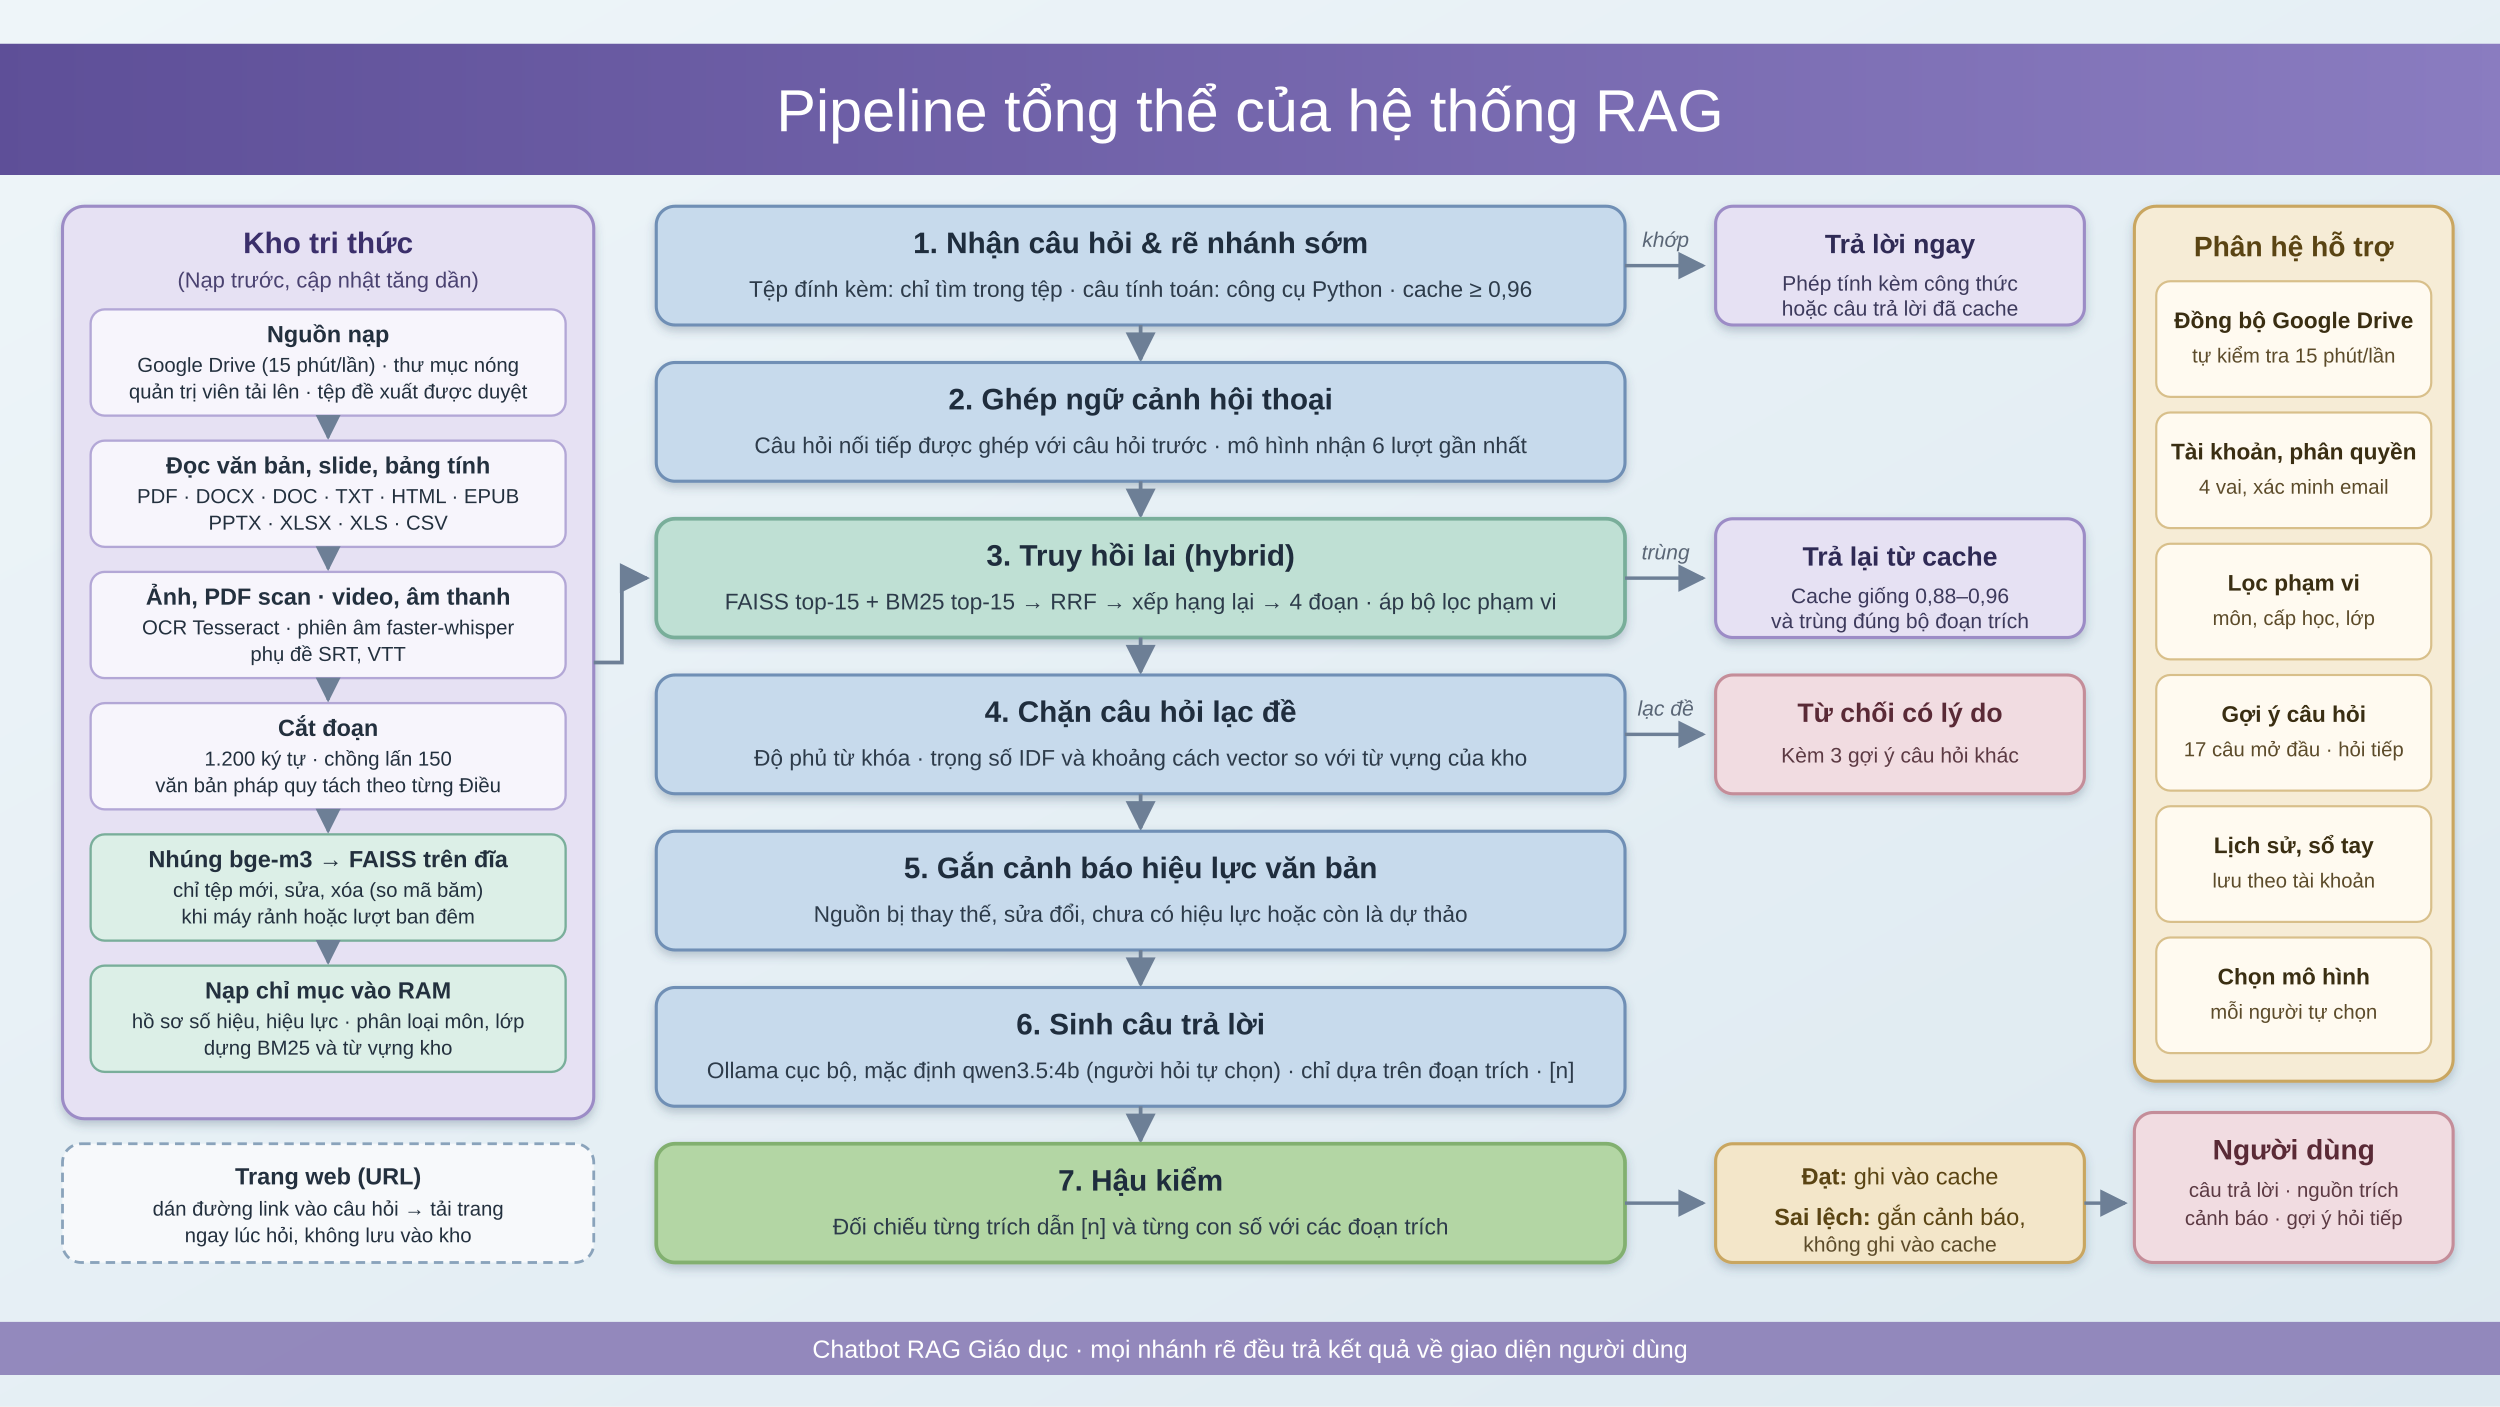
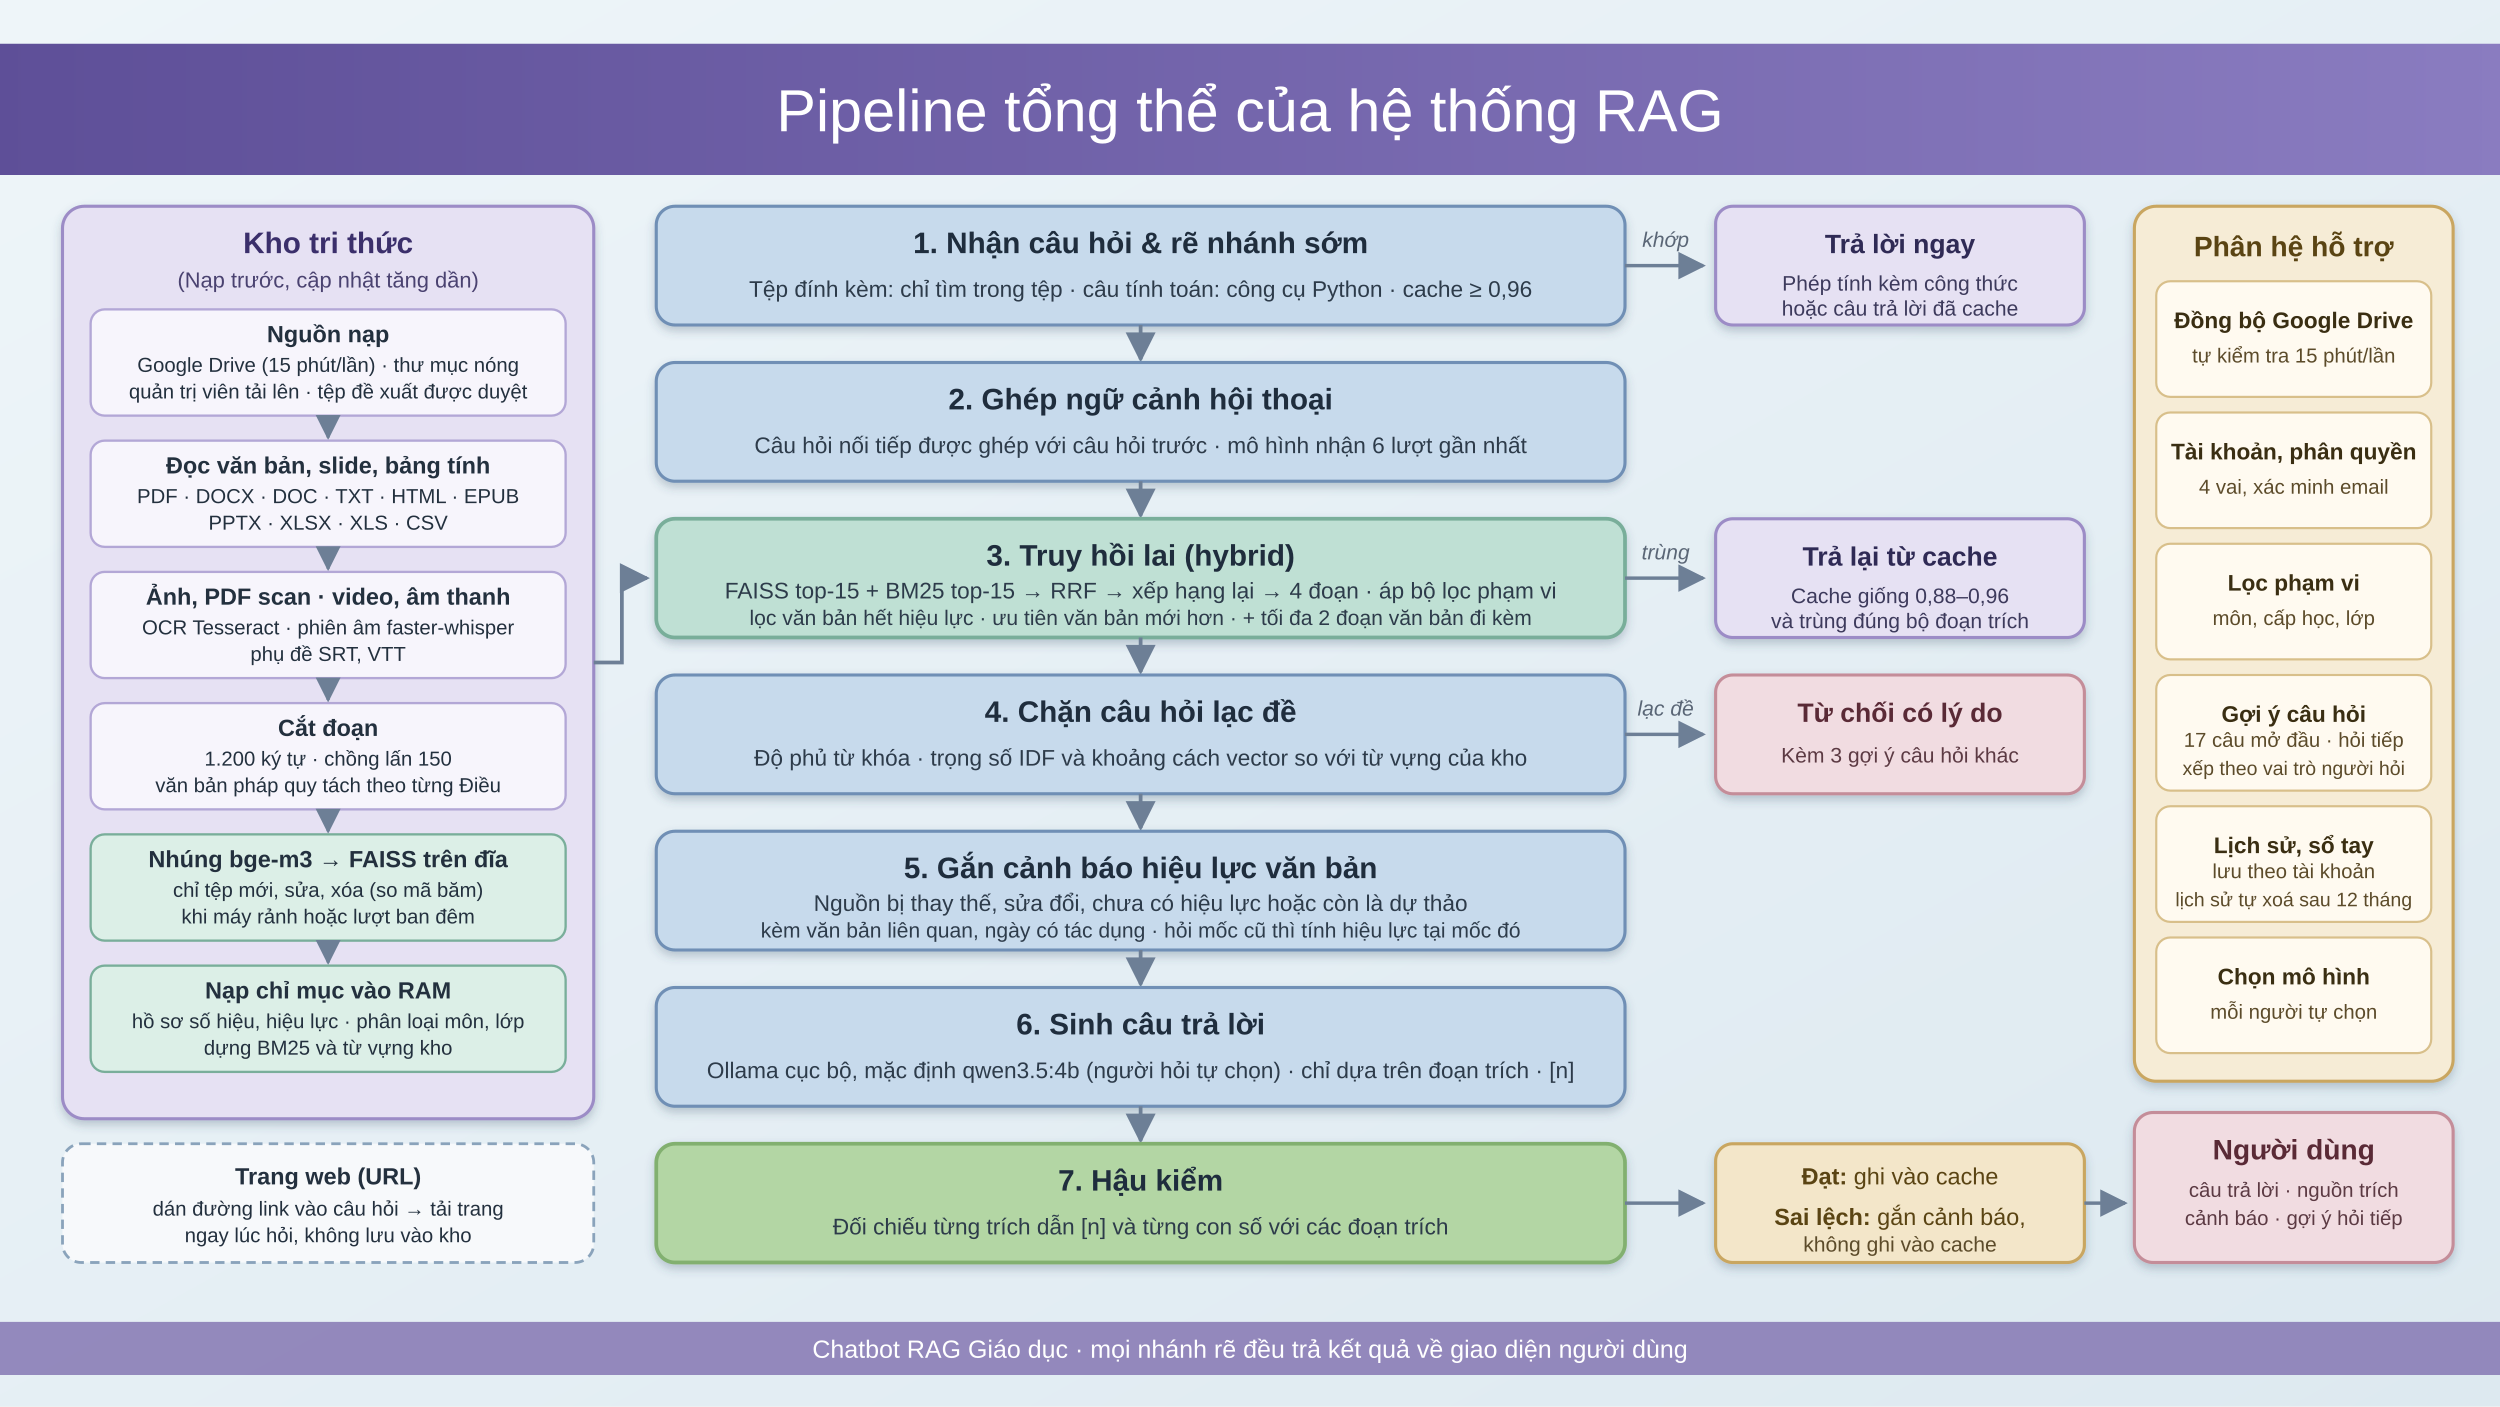
<svg xmlns="http://www.w3.org/2000/svg" viewBox="0 0 1600 900" width="1600" height="900" font-family="'Segoe UI', Arial, sans-serif">
  <defs>
    <linearGradient id="nen" x1="0" y1="0" x2="1" y2="1">
      <stop offset="0" stop-color="#eef5f9" />
      <stop offset="1" stop-color="#dde9f0" />
    </linearGradient>
    <linearGradient id="tieude" x1="0" y1="0" x2="1" y2="0">
      <stop offset="0" stop-color="#5e4f98" />
      <stop offset="1" stop-color="#8a7cc0" />
    </linearGradient>
    <filter id="bong" x="-10%" y="-20%" width="120%" height="150%">
      <feDropShadow dx="0" dy="3" stdDeviation="3" flood-color="#40526a" flood-opacity="0.28" />
    </filter>
    <marker id="mui" viewBox="0 0 10 10" refX="9" refY="5" markerWidth="8" markerHeight="8" orient="auto">
      <path d="M0,0 L10,5 L0,10 z" fill="#6d7f96" />
    </marker>
  </defs>
  <rect width="1600" height="900" fill="url(#nen)" />
  <rect x="0" y="28" width="1600" height="84" fill="url(#tieude)" />
  <text x="800" y="84" font-size="38" fill="#ffffff" text-anchor="middle">Pipeline tổng thể của hệ thống RAG</text>
  <rect x="40" y="132" width="340" height="584" rx="14" fill="#e6e1f3" stroke="#9c8cc6" stroke-width="2" filter="url(#bong)" />
  <text x="210" y="162" font-size="19" font-weight="700" fill="#3b2f6b" text-anchor="middle">Kho tri thức</text>
  <text x="210" y="184" font-size="14" fill="#4a4270" text-anchor="middle">(Nạp trước, cập nhật tăng dần)</text>
  <g text-anchor="middle" fill="#23303e">
    <rect x="58" y="198" width="304" height="68" rx="9" fill="#f7f5fc" stroke="#b3a7d6" stroke-width="1.5" />
    <text x="210" y="219" font-size="15" font-weight="600">Nguồn nạp</text>
    <text x="210" y="238" font-size="13">Google Drive (15 phút/lần) · thư mục nóng</text>
    <text x="210" y="255" font-size="13">quản trị viên tải lên · tệp đề xuất được duyệt</text>
    <line x1="210" y1="266" x2="210" y2="280" stroke="#6d7f96" stroke-width="2" marker-end="url(#mui)" />
    <rect x="58" y="282" width="304" height="68" rx="9" fill="#f7f5fc" stroke="#b3a7d6" stroke-width="1.5" />
    <text x="210" y="303" font-size="15" font-weight="600">Đọc văn bản, slide, bảng tính</text>
    <text x="210" y="322" font-size="13">PDF · DOCX · DOC · TXT · HTML · EPUB</text>
    <text x="210" y="339" font-size="13">PPTX · XLSX · XLS · CSV</text>
    <line x1="210" y1="350" x2="210" y2="364" stroke="#6d7f96" stroke-width="2" marker-end="url(#mui)" />
    <rect x="58" y="366" width="304" height="68" rx="9" fill="#f7f5fc" stroke="#b3a7d6" stroke-width="1.5" />
    <text x="210" y="387" font-size="15" font-weight="600">Ảnh, PDF scan · video, âm thanh</text>
    <text x="210" y="406" font-size="13">OCR Tesseract · phiên âm faster-whisper</text>
    <text x="210" y="423" font-size="13">phụ đề SRT, VTT</text>
    <line x1="210" y1="434" x2="210" y2="448" stroke="#6d7f96" stroke-width="2" marker-end="url(#mui)" />
    <rect x="58" y="450" width="304" height="68" rx="9" fill="#f7f5fc" stroke="#b3a7d6" stroke-width="1.5" />
    <text x="210" y="471" font-size="15" font-weight="600">Cắt đoạn</text>
    <text x="210" y="490" font-size="13">1.200 ký tự · chồng lấn 150</text>
    <text x="210" y="507" font-size="13">văn bản pháp quy tách theo từng Điều</text>
    <line x1="210" y1="518" x2="210" y2="532" stroke="#6d7f96" stroke-width="2" marker-end="url(#mui)" />
    <rect x="58" y="534" width="304" height="68" rx="9" fill="#dcefe7" stroke="#79ae9a" stroke-width="1.5" />
    <text x="210" y="555" font-size="15" font-weight="600">Nhúng bge-m3 → FAISS trên đĩa</text>
    <text x="210" y="574" font-size="13">chỉ tệp mới, sửa, xóa (so mã băm)</text>
    <text x="210" y="591" font-size="13">khi máy rảnh hoặc lượt ban đêm</text>
    <line x1="210" y1="602" x2="210" y2="616" stroke="#6d7f96" stroke-width="2" marker-end="url(#mui)" />
    <rect x="58" y="618" width="304" height="68" rx="9" fill="#dcefe7" stroke="#79ae9a" stroke-width="1.5" />
    <text x="210" y="639" font-size="15" font-weight="600">Nạp chỉ mục vào RAM</text>
    <text x="210" y="658" font-size="13">hồ sơ số hiệu, hiệu lực · phân loại môn, lớp</text>
    <text x="210" y="675" font-size="13">dựng BM25 và từ vựng kho</text>
  </g>
  <rect x="40" y="732" width="340" height="76" rx="12" fill="#f7f9fb" stroke="#8aa3bb" stroke-width="1.8" stroke-dasharray="6 4" />
  <g text-anchor="middle" fill="#23303e">
    <text x="210" y="758" font-size="15" font-weight="600">Trang web (URL)</text>
    <text x="210" y="778" font-size="13">dán đường link vào câu hỏi → tải trang</text>
    <text x="210" y="795" font-size="13">ngay lúc hỏi, không lưu vào kho</text>
  </g>
  <path d="M380,424 H398 V370 H414" fill="none" stroke="#6d7f96" stroke-width="2.4" marker-end="url(#mui)" />
  <g text-anchor="middle">
    <rect x="420" y="132" width="620" height="76" rx="12" fill="#c7daec" stroke="#6f8fb5" stroke-width="2" filter="url(#bong)" />
    <text x="730" y="162" font-size="19" font-weight="700" fill="#1f2d3d">1. Nhận câu hỏi &amp; rẽ nhánh sớm</text>
    <text x="730" y="190" font-size="14.5" fill="#2d3b4a">Tệp đính kèm: chỉ tìm trong tệp · câu tính toán: công cụ Python · cache ≥ 0,96</text>
    <line x1="730" y1="208" x2="730" y2="230" stroke="#6d7f96" stroke-width="2.4" marker-end="url(#mui)" />
    <rect x="420" y="232" width="620" height="76" rx="12" fill="#c7daec" stroke="#6f8fb5" stroke-width="2" filter="url(#bong)" />
    <text x="730" y="262" font-size="19" font-weight="700" fill="#1f2d3d">2. Ghép ngữ cảnh hội thoại</text>
    <text x="730" y="290" font-size="14.5" fill="#2d3b4a">Câu hỏi nối tiếp được ghép với câu hỏi trước · mô hình nhận 6 lượt gần nhất</text>
    <line x1="730" y1="308" x2="730" y2="330" stroke="#6d7f96" stroke-width="2.4" marker-end="url(#mui)" />
    <rect x="420" y="332" width="620" height="76" rx="12" fill="#bfe0d4" stroke="#79ae9a" stroke-width="2.4" filter="url(#bong)" />
    <text x="730" y="362" font-size="19" font-weight="700" fill="#1f2d3d">3. Truy hồi lai (hybrid)</text>
-     <text x="730" y="390" font-size="14.5" fill="#2d3b4a">FAISS top-15 + BM25 top-15 → RRF → xếp hạng lại → 4 đoạn · áp bộ lọc phạm vi</text>
+     <text x="730" y="383" font-size="14.5" fill="#2d3b4a">FAISS top-15 + BM25 top-15 → RRF → xếp hạng lại → 4 đoạn · áp bộ lọc phạm vi</text>
+     <text x="730" y="400" font-size="13.5" fill="#2d3b4a">lọc văn bản hết hiệu lực · ưu tiên văn bản mới hơn · + tối đa 2 đoạn văn bản đi kèm</text>
    <line x1="730" y1="408" x2="730" y2="430" stroke="#6d7f96" stroke-width="2.4" marker-end="url(#mui)" />
    <rect x="420" y="432" width="620" height="76" rx="12" fill="#c7daec" stroke="#6f8fb5" stroke-width="2" filter="url(#bong)" />
    <text x="730" y="462" font-size="19" font-weight="700" fill="#1f2d3d">4. Chặn câu hỏi lạc đề</text>
    <text x="730" y="490" font-size="14.5" fill="#2d3b4a">Độ phủ từ khóa · trọng số IDF và khoảng cách vector so với từ vựng của kho</text>
    <line x1="730" y1="508" x2="730" y2="530" stroke="#6d7f96" stroke-width="2.4" marker-end="url(#mui)" />
    <rect x="420" y="532" width="620" height="76" rx="12" fill="#c7daec" stroke="#6f8fb5" stroke-width="2" filter="url(#bong)" />
    <text x="730" y="562" font-size="19" font-weight="700" fill="#1f2d3d">5. Gắn cảnh báo hiệu lực văn bản</text>
-     <text x="730" y="590" font-size="14.5" fill="#2d3b4a">Nguồn bị thay thế, sửa đổi, chưa có hiệu lực hoặc còn là dự thảo</text>
+     <text x="730" y="583" font-size="14.5" fill="#2d3b4a">Nguồn bị thay thế, sửa đổi, chưa có hiệu lực hoặc còn là dự thảo</text>
+     <text x="730" y="600" font-size="13.5" fill="#2d3b4a">kèm văn bản liên quan, ngày có tác dụng · hỏi mốc cũ thì tính hiệu lực tại mốc đó</text>
    <line x1="730" y1="608" x2="730" y2="630" stroke="#6d7f96" stroke-width="2.4" marker-end="url(#mui)" />
    <rect x="420" y="632" width="620" height="76" rx="12" fill="#c7daec" stroke="#6f8fb5" stroke-width="2" filter="url(#bong)" />
    <text x="730" y="662" font-size="19" font-weight="700" fill="#1f2d3d">6. Sinh câu trả lời</text>
    <text x="730" y="690" font-size="14.5" fill="#2d3b4a">Ollama cục bộ, mặc định qwen3.5:4b (người hỏi tự chọn) · chỉ dựa trên đoạn trích · [n]</text>
    <line x1="730" y1="708" x2="730" y2="730" stroke="#6d7f96" stroke-width="2.4" marker-end="url(#mui)" />
    <rect x="420" y="732" width="620" height="76" rx="12" fill="#b3d6a4" stroke="#82b06f" stroke-width="2.4" filter="url(#bong)" />
    <text x="730" y="762" font-size="19" font-weight="700" fill="#1f2d3d">7. Hậu kiểm</text>
    <text x="730" y="790" font-size="14.5" fill="#2d3b4a">Đối chiếu từng trích dẫn [n] và từng con số với các đoạn trích</text>
  </g>
  <g font-size="13.5" fill="#5a6676" text-anchor="middle" font-style="italic">
    <line x1="1040" y1="170" x2="1090" y2="170" stroke="#6d7f96" stroke-width="2.2" marker-end="url(#mui)" />
    <text x="1066" y="158">khớp</text>
    <line x1="1040" y1="370" x2="1090" y2="370" stroke="#6d7f96" stroke-width="2.2" marker-end="url(#mui)" />
    <text x="1066" y="358">trùng</text>
    <line x1="1040" y1="470" x2="1090" y2="470" stroke="#6d7f96" stroke-width="2.2" marker-end="url(#mui)" />
    <text x="1066" y="458">lạc đề</text>
    <line x1="1040" y1="770" x2="1090" y2="770" stroke="#6d7f96" stroke-width="2.2" marker-end="url(#mui)" />
  </g>
  <g text-anchor="middle">
    <rect x="1098" y="132" width="236" height="76" rx="11" fill="#e6e1f3" stroke="#9c8cc6" stroke-width="2" filter="url(#bong)" />
    <text x="1216" y="162" font-size="17" font-weight="700" fill="#2f2a55">Trả lời ngay</text>
    <text x="1216" y="186" font-size="13.5" fill="#3d3a5c">Phép tính kèm công thức</text>
    <text x="1216" y="202" font-size="13.5" fill="#3d3a5c">hoặc câu trả lời đã cache</text>
    <rect x="1098" y="332" width="236" height="76" rx="11" fill="#e6e1f3" stroke="#9c8cc6" stroke-width="2" filter="url(#bong)" />
    <text x="1216" y="362" font-size="17" font-weight="700" fill="#2f2a55">Trả lại từ cache</text>
    <text x="1216" y="386" font-size="13.5" fill="#3d3a5c">Cache giống 0,88–0,96</text>
    <text x="1216" y="402" font-size="13.5" fill="#3d3a5c">và trùng đúng bộ đoạn trích</text>
    <rect x="1098" y="432" width="236" height="76" rx="11" fill="#f1dce1" stroke="#c48d99" stroke-width="2" filter="url(#bong)" />
    <text x="1216" y="462" font-size="17" font-weight="700" fill="#5a2a36">Từ chối có lý do</text>
    <text x="1216" y="488" font-size="13.5" fill="#5c3a43">Kèm 3 gợi ý câu hỏi khác</text>
    <rect x="1098" y="732" width="236" height="76" rx="11" fill="#f3e6c9" stroke="#c9a661" stroke-width="2" filter="url(#bong)" />
    <text x="1216" y="758" font-size="15" fill="#5a4413">
      <tspan font-weight="700">Đạt:</tspan> ghi vào cache</text>
    <text x="1216" y="784" font-size="15" fill="#5a4413">
      <tspan font-weight="700">Sai lệch:</tspan> gắn cảnh báo,</text>
    <text x="1216" y="801" font-size="13.5" fill="#5c4b2a">không ghi vào cache</text>
  </g>
  <rect x="1366" y="132" width="204" height="560" rx="14" fill="#f6ecd6" stroke="#c9a661" stroke-width="2" filter="url(#bong)" />
  <text x="1468" y="164" font-size="18" font-weight="700" fill="#5a4413" text-anchor="middle">Phân hệ hỗ trợ</text>
  <g text-anchor="middle">
    <rect x="1380" y="180" width="176" height="74" rx="9" fill="#fffaf0" stroke="#d8bf8a" stroke-width="1.4" />
    <text x="1468" y="210" font-size="14.5" font-weight="600" fill="#3a2e12">Đồng bộ Google Drive</text>
    <text x="1468" y="232" font-size="13" fill="#5c4b2a">tự kiểm tra 15 phút/lần</text>
    <rect x="1380" y="264" width="176" height="74" rx="9" fill="#fffaf0" stroke="#d8bf8a" stroke-width="1.4" />
    <text x="1468" y="294" font-size="14.5" font-weight="600" fill="#3a2e12">Tài khoản, phân quyền</text>
    <text x="1468" y="316" font-size="13" fill="#5c4b2a">4 vai, xác minh email</text>
    <rect x="1380" y="348" width="176" height="74" rx="9" fill="#fffaf0" stroke="#d8bf8a" stroke-width="1.4" />
    <text x="1468" y="378" font-size="14.5" font-weight="600" fill="#3a2e12">Lọc phạm vi</text>
    <text x="1468" y="400" font-size="13" fill="#5c4b2a">môn, cấp học, lớp</text>
    <rect x="1380" y="432" width="176" height="74" rx="9" fill="#fffaf0" stroke="#d8bf8a" stroke-width="1.4" />
    <text x="1468" y="462" font-size="14.5" font-weight="600" fill="#3a2e12">Gợi ý câu hỏi</text>
-     <text x="1468" y="484" font-size="13" fill="#5c4b2a">17 câu mở đầu · hỏi tiếp</text>
+     <text x="1468" y="478" font-size="13" fill="#5c4b2a">17 câu mở đầu · hỏi tiếp</text>
+     <text x="1468" y="496" font-size="12.5" fill="#5c4b2a">xếp theo vai trò người hỏi</text>
    <rect x="1380" y="516" width="176" height="74" rx="9" fill="#fffaf0" stroke="#d8bf8a" stroke-width="1.4" />
    <text x="1468" y="546" font-size="14.5" font-weight="600" fill="#3a2e12">Lịch sử, sổ tay</text>
-     <text x="1468" y="568" font-size="13" fill="#5c4b2a">lưu theo tài khoản</text>
+     <text x="1468" y="562" font-size="13" fill="#5c4b2a">lưu theo tài khoản</text>
+     <text x="1468" y="580" font-size="12.5" fill="#5c4b2a">lịch sử tự xoá sau 12 tháng</text>
    <rect x="1380" y="600" width="176" height="74" rx="9" fill="#fffaf0" stroke="#d8bf8a" stroke-width="1.4" />
    <text x="1468" y="630" font-size="14.5" font-weight="600" fill="#3a2e12">Chọn mô hình</text>
    <text x="1468" y="652" font-size="13" fill="#5c4b2a">mỗi người tự chọn</text>
  </g>
  <line x1="1334" y1="770" x2="1360" y2="770" stroke="#6d7f96" stroke-width="2.2" marker-end="url(#mui)" />
  <rect x="1366" y="712" width="204" height="96" rx="12" fill="#f1dce1" stroke="#c48d99" stroke-width="2" filter="url(#bong)" />
  <g text-anchor="middle">
    <text x="1468" y="742" font-size="18" font-weight="700" fill="#5a2a36">Người dùng</text>
    <text x="1468" y="766" font-size="13" fill="#5c3a43">câu trả lời · nguồn trích</text>
    <text x="1468" y="784" font-size="13" fill="#5c3a43">cảnh báo · gợi ý hỏi tiếp</text>
  </g>
  <rect x="0" y="846" width="1600" height="34" fill="#8577b3" opacity="0.85" />
  <text x="800" y="869" font-size="16" fill="#ffffff" text-anchor="middle">Chatbot RAG Giáo dục · mọi nhánh rẽ đều trả kết quả về giao diện người dùng</text>
</svg>
